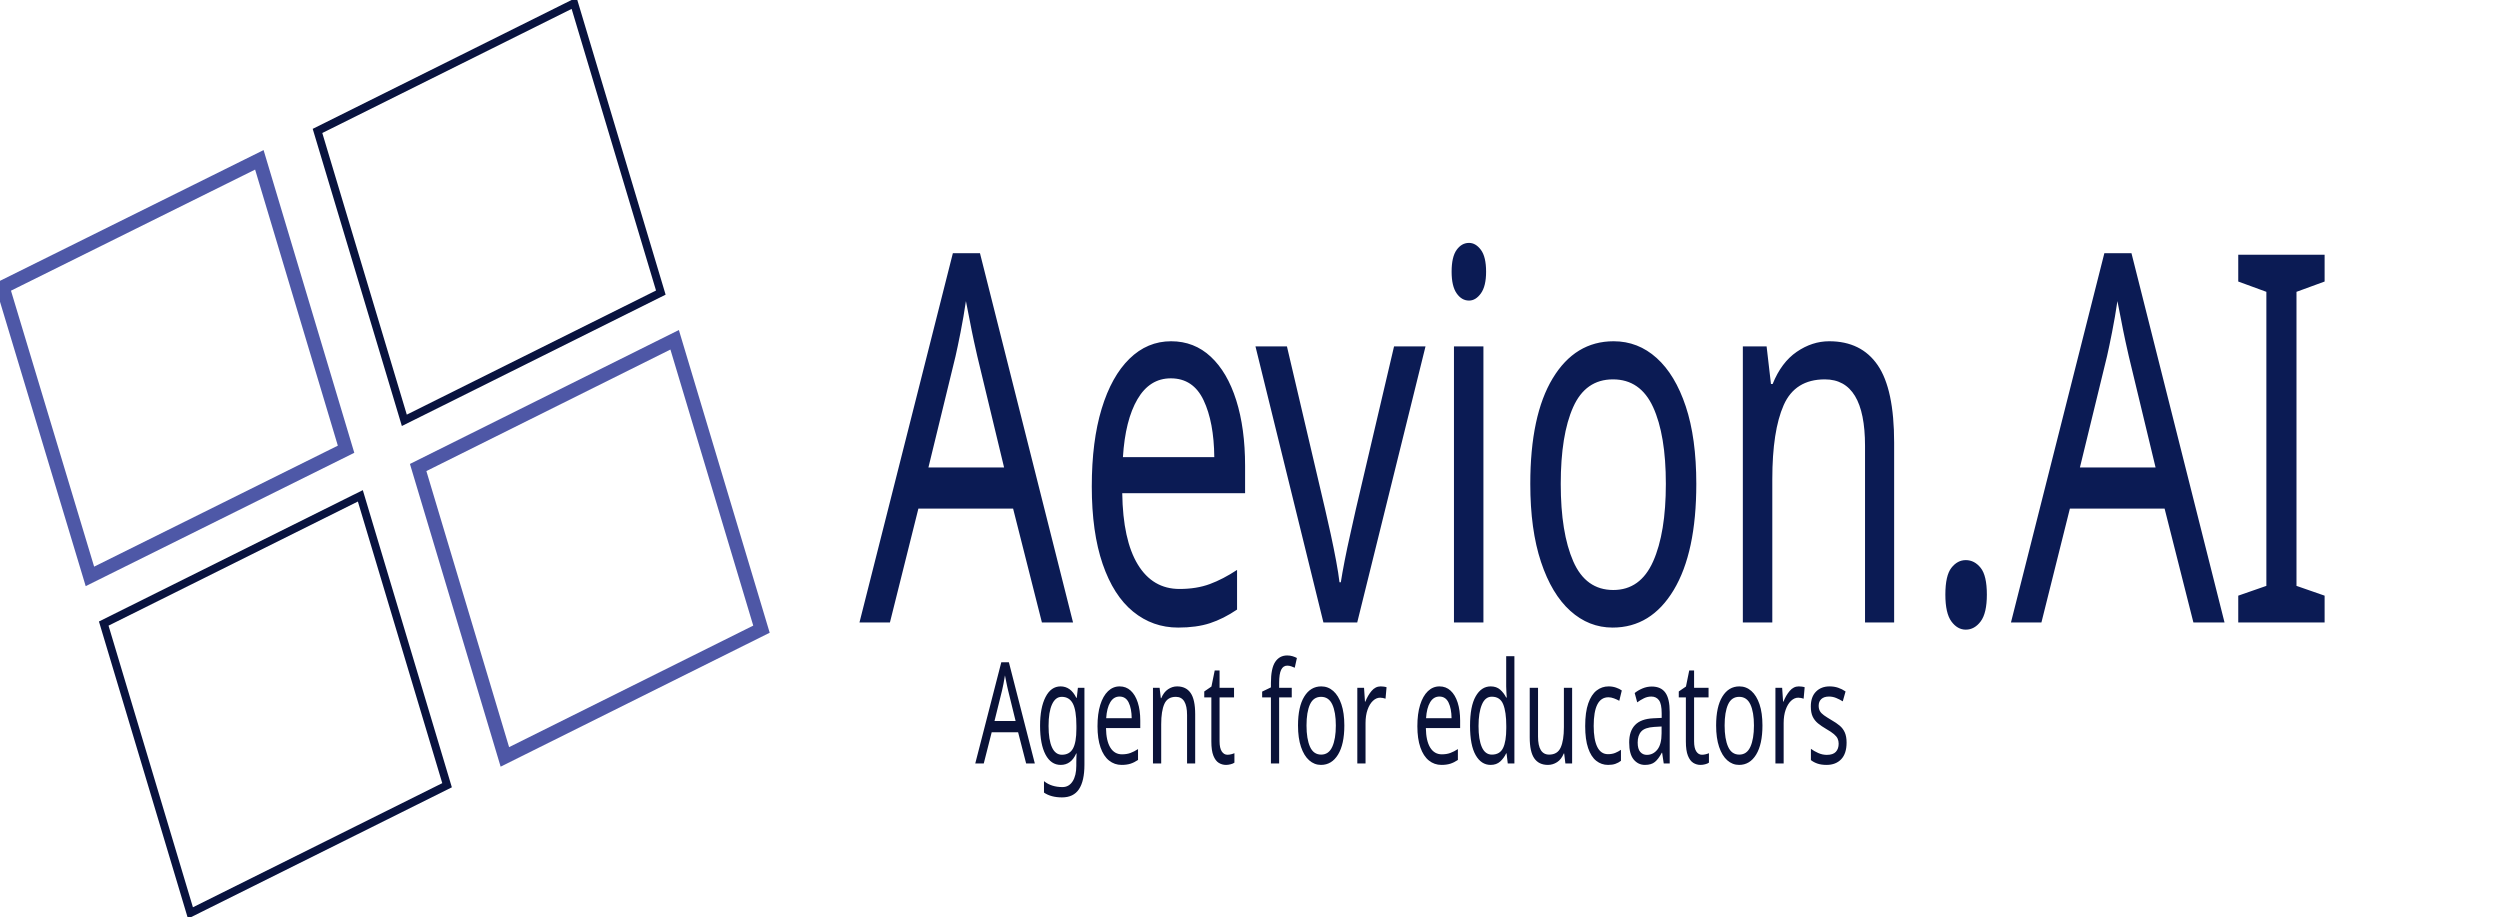
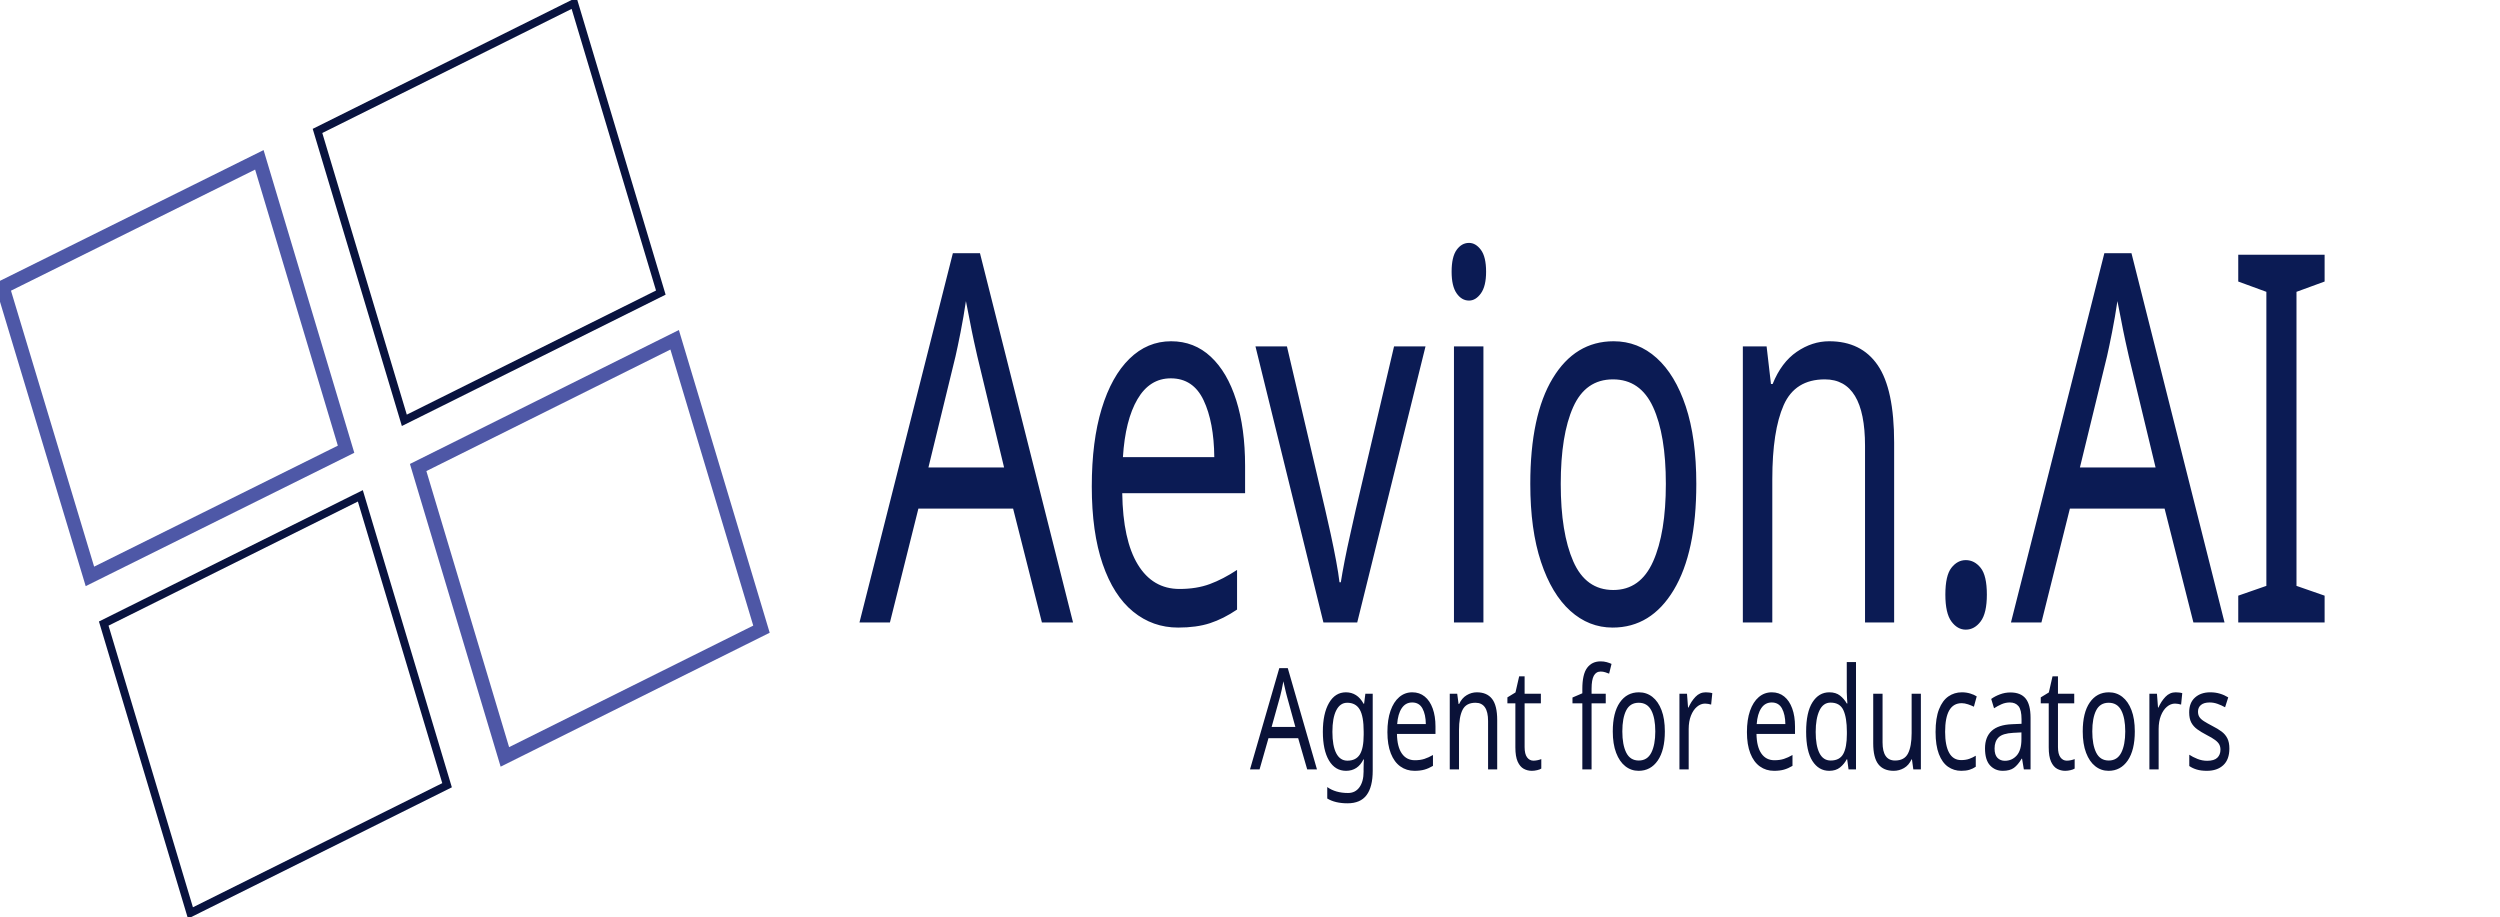
<svg xmlns="http://www.w3.org/2000/svg" version="1.1" id="Layer_1" x="0px" y="0px" viewBox="0 0 2188.2 802" style="enable-background:new 0 0 2188.2 802;" xml:space="preserve">
  <style type="text/css">
	.st0{fill:none;stroke:#4E58A7;stroke-width:12;stroke-miterlimit:10;}
	.st1{fill:none;stroke:#09133F;stroke-width:7;stroke-miterlimit:10;}
	.st2{fill:none;stroke:#4E57A6;stroke-width:12;stroke-miterlimit:10;}
	.st3{fill:#0B1B54;}
	.st4{font-family:'CooperBlack';}
	.st5{font-size:450.75px;}
	.st6{fill:#0A1238;}
	.st7{font-family:'FranklinGothic-Book';}
	.st8{font-size:123.61px;}
	.st9{fill:none;}
</style>
  <polygon class="st0" points="2.4,251.3 227,139.9 302.9,393.2 78.7,504.5 " />
  <polygon class="st1" points="90.8,545.8 315.4,434 391.3,687.3 166.7,799.1 " />
  <polygon class="st2" points="366,409.2 590.5,297.4 666.5,550.7 441.9,662.5 " />
  <polygon class="st1" points="277.9,114.6 502.5,2.8 578.4,256.1 353.9,367.9 " />
  <text transform="matrix(0.65 0 0 1 752.2793 544.8057)" class="st3 st4 st5">Aevion.AI</text>
-   <text transform="matrix(0.6613 0 0 1 853.6191 668.272)" class="st6 st7 st8">Agent for educators</text>
+   <text transform="matrix(0.7433 0 0 1 1094.1 673.4489)" class="st6 st7 st8">Agent for educators</text>
  <polygon class="st9" points="1544.1,656.7 1572.7,656.7 1572.7,656.7 " />
</svg>
